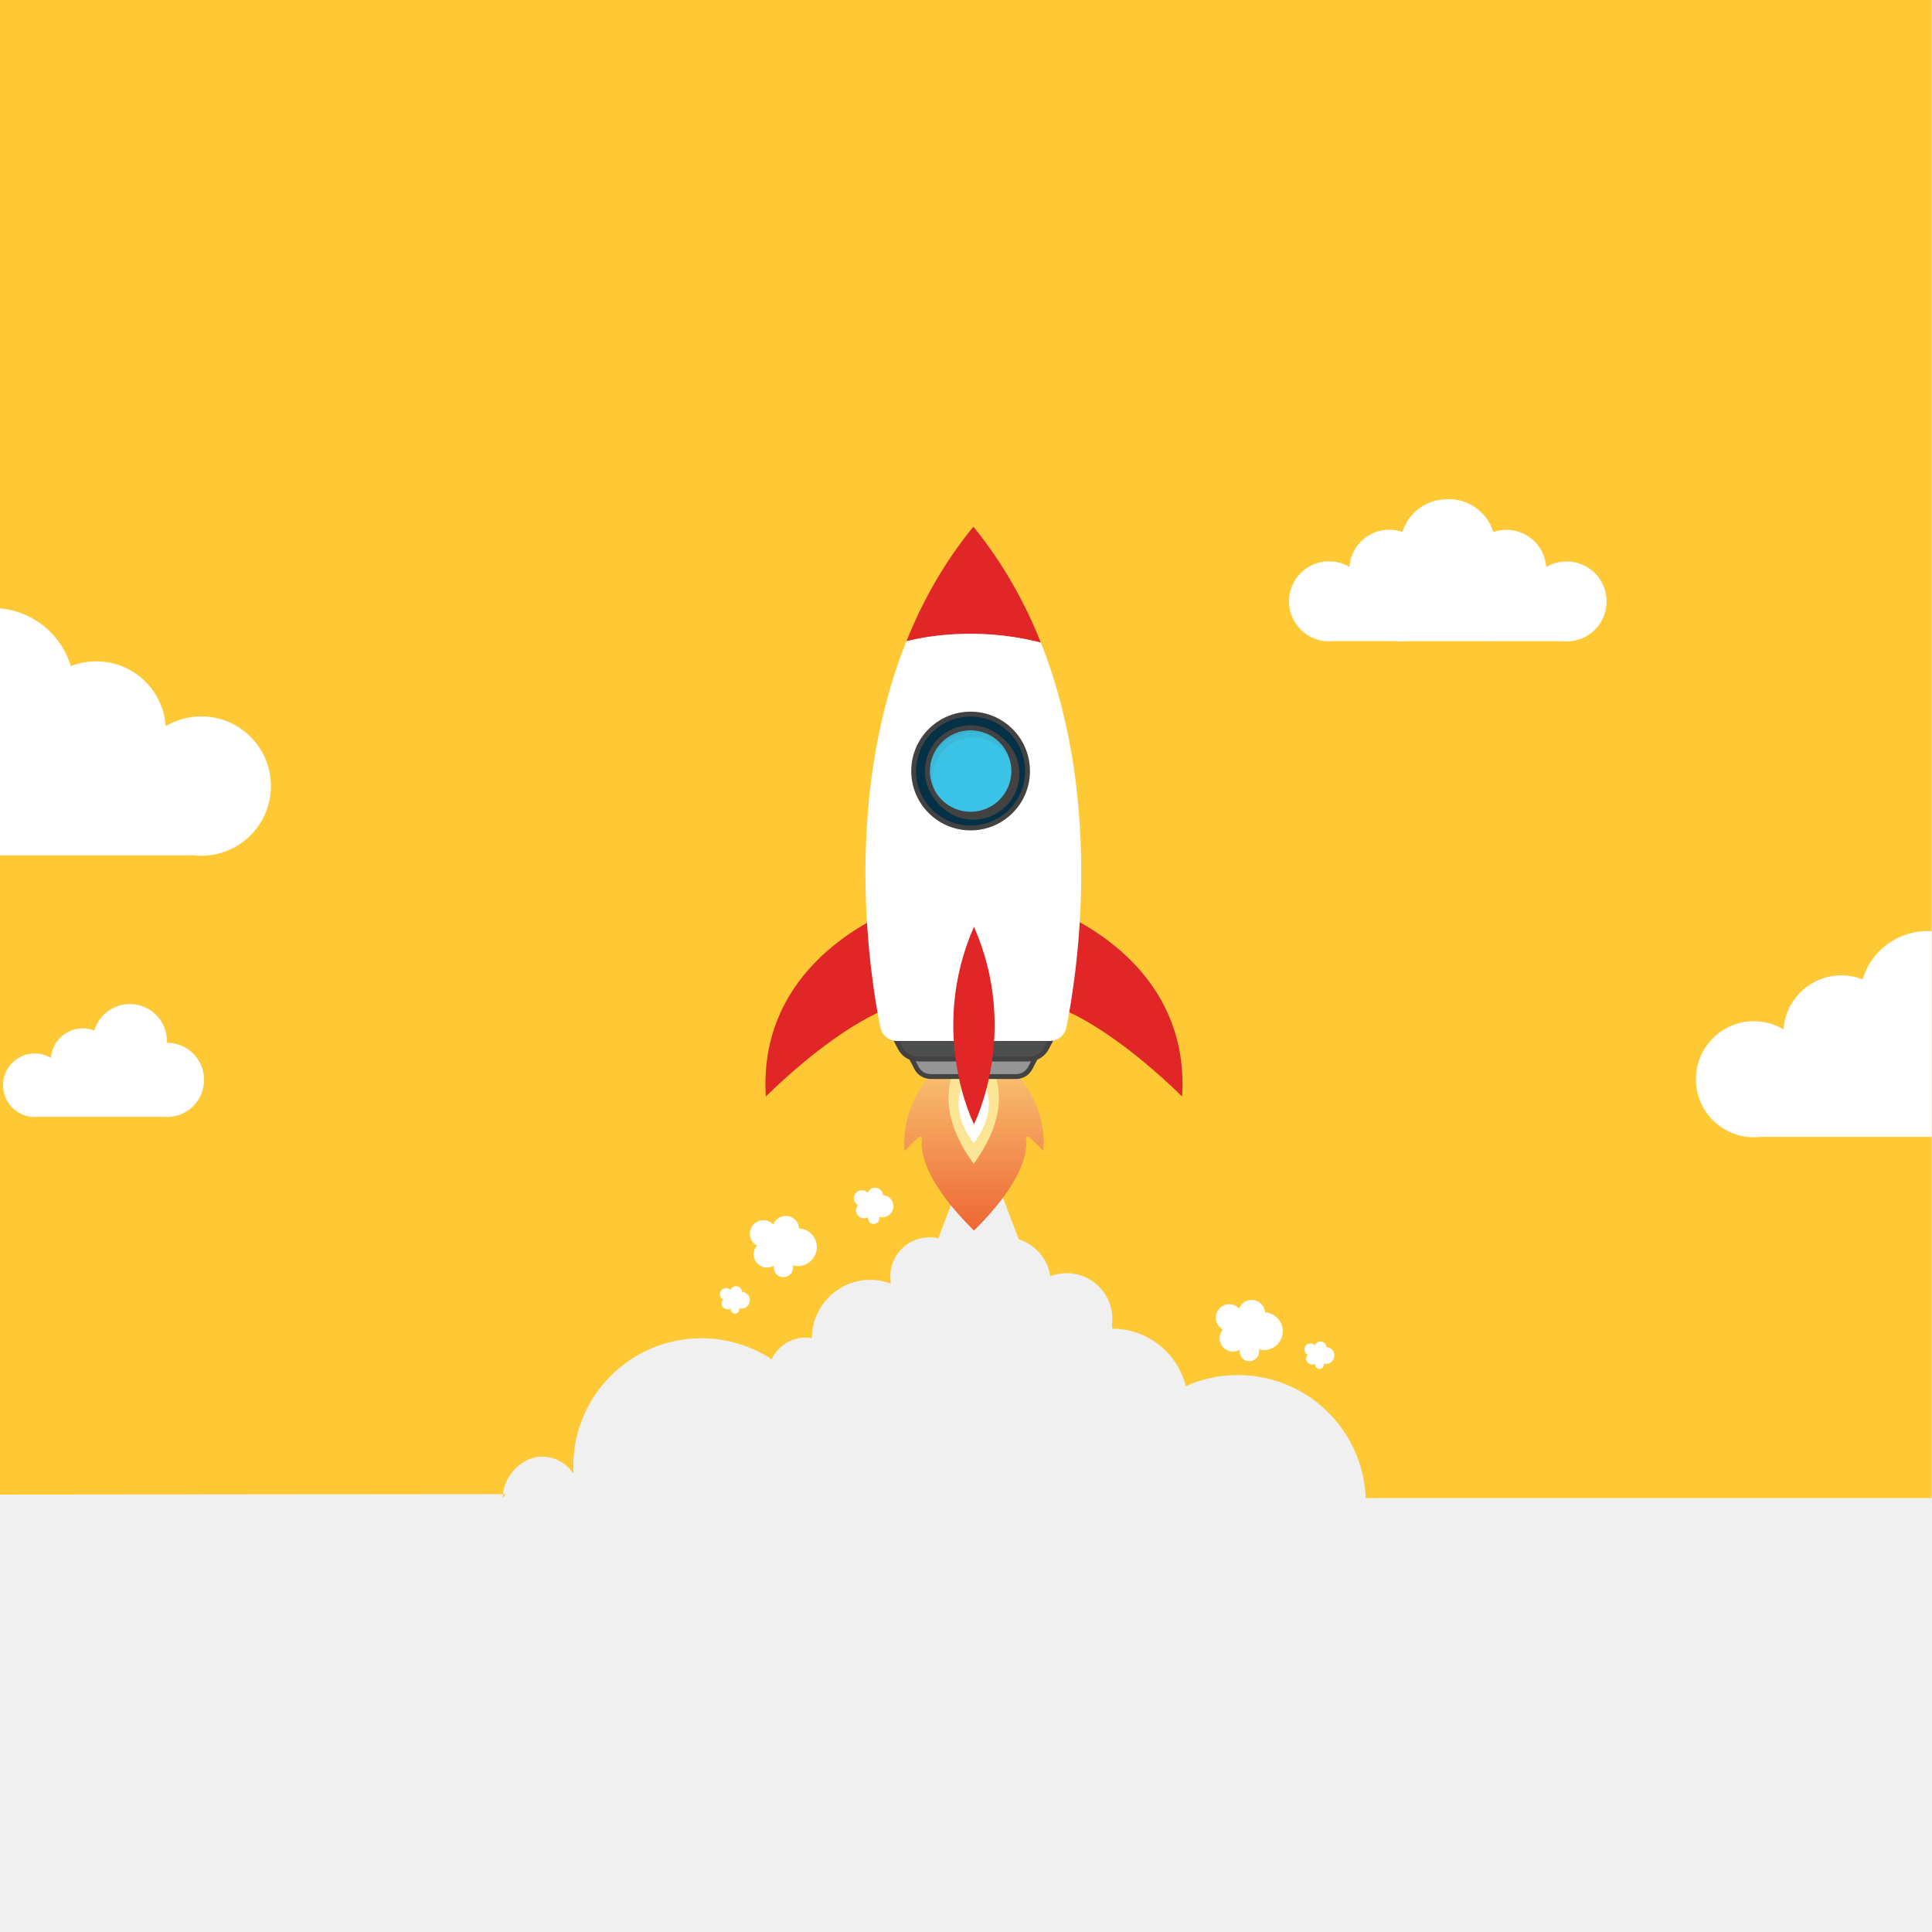
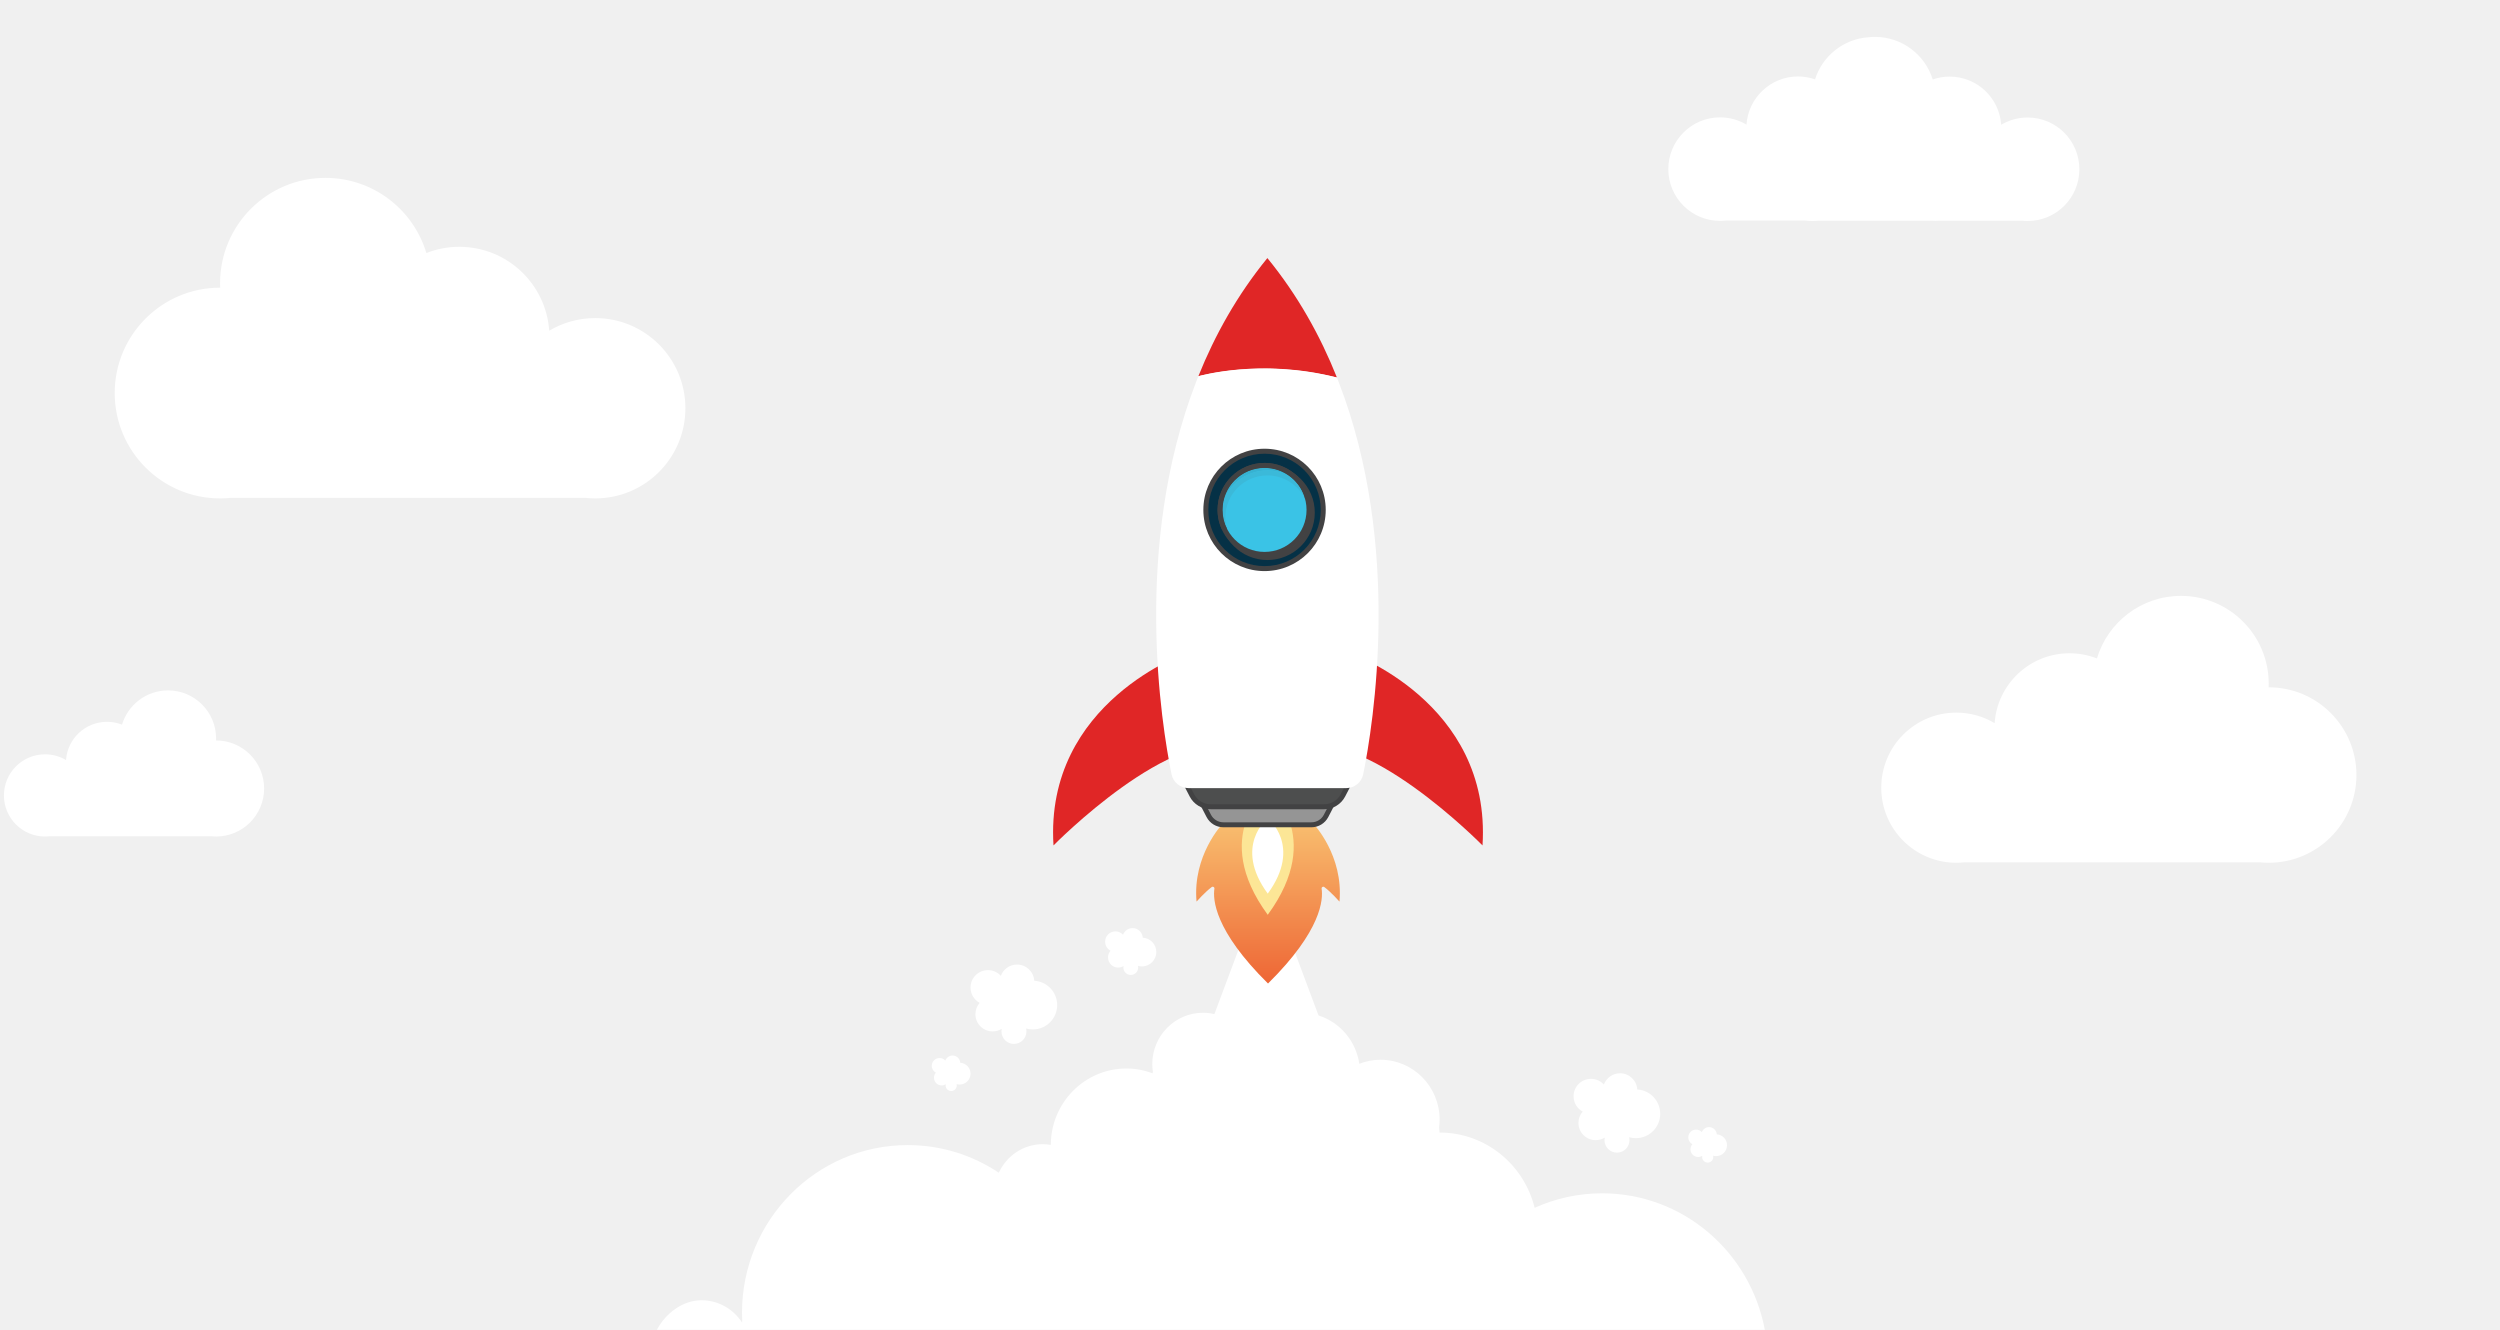
- <svg xmlns="http://www.w3.org/2000/svg" width="100%" height="100%" viewBox="0 0 3334 3334" version="1.1" xml:space="preserve" style="fill-rule:evenodd;clip-rule:evenodd;stroke-linejoin:round;stroke-miterlimit:2;">
-   <g transform="matrix(4.16667,0,0,4.16667,0,0)">
-     <g transform="matrix(0.24,0,0,0.24,0,0)">
-       <path d="M3333.33,2585.23L2356.78,2585.23C2352.23,2467.21 2255.17,2372.91 2136.03,2372.91C2104.03,2372.91 2073.65,2379.77 2046.19,2392.01C2032.03,2335.14 1980.77,2292.94 1919.51,2292.94L1919.37,2292.95C1919.28,2290.58 1919.12,2288.25 1918.83,2285.94C1919.26,2282.67 1919.51,2279.33 1919.51,2275.94C1919.51,2232.38 1884.2,2197.08 1840.65,2197.08C1830.69,2197.08 1821.2,2199 1812.42,2202.38C1807.92,2172.25 1786.49,2147.67 1758.05,2138.79L1719.51,2037.08L1657.05,2037.08L1619.2,2136.98C1614.33,2135.86 1609.27,2135.22 1604.06,2135.22C1566.67,2135.22 1536.36,2165.53 1536.36,2202.91C1536.36,2206.28 1536.7,2209.55 1537.18,2212.77C1537.07,2213.5 1536.93,2214.22 1536.85,2214.97C1525.95,2210.93 1514.2,2208.6 1501.9,2208.6C1446.3,2208.6 1401.22,2253.61 1401.09,2309.18C1397.61,2308.6 1394.07,2308.23 1390.43,2308.23C1364.4,2308.23 1342.01,2323.65 1331.75,2345.82C1296.9,2322.84 1255.18,2309.43 1210.3,2309.43C1088.26,2309.43 989.329,2408.36 989.329,2530.4C989.329,2533.64 989.442,2536.85 989.592,2540.05C989.542,2541.1 989.546,2542.16 989.508,2543.21C977.979,2525.47 958.038,2513.7 935.3,2513.7C901.665,2513.7 871.215,2544.92 867.773,2578.39L0,2579.16L0,0L3333.33,0L3333.33,2585.23ZM867.773,2578.39L872.688,2578.38L867.45,2584.64C867.45,2582.55 867.56,2580.47 867.773,2578.39Z" style="fill:rgb(255,201,54);fill-rule:nonzero;" />
-       <clipPath id="_clip1">
-         <path d="M3333.33,2585.23L2356.78,2585.23C2352.23,2467.21 2255.17,2372.91 2136.03,2372.91C2104.03,2372.91 2073.65,2379.77 2046.19,2392.01C2032.03,2335.14 1980.77,2292.94 1919.51,2292.94L1919.37,2292.95C1919.28,2290.58 1919.12,2288.25 1918.83,2285.94C1919.26,2282.67 1919.51,2279.33 1919.51,2275.94C1919.51,2232.38 1884.2,2197.08 1840.65,2197.08C1830.69,2197.08 1821.2,2199 1812.42,2202.38C1807.92,2172.25 1786.49,2147.67 1758.05,2138.79L1719.51,2037.08L1657.05,2037.08L1619.2,2136.98C1614.33,2135.86 1609.27,2135.22 1604.06,2135.22C1566.67,2135.22 1536.36,2165.53 1536.36,2202.91C1536.36,2206.28 1536.7,2209.55 1537.18,2212.77C1537.07,2213.5 1536.93,2214.22 1536.85,2214.97C1525.95,2210.93 1514.2,2208.6 1501.9,2208.6C1446.3,2208.6 1401.22,2253.61 1401.09,2309.18C1397.61,2308.6 1394.07,2308.23 1390.43,2308.23C1364.4,2308.23 1342.01,2323.65 1331.75,2345.82C1296.9,2322.84 1255.18,2309.43 1210.3,2309.43C1088.26,2309.43 989.329,2408.36 989.329,2530.4C989.329,2533.64 989.442,2536.85 989.592,2540.05C989.542,2541.1 989.546,2542.16 989.508,2543.21C977.979,2525.47 958.038,2513.7 935.3,2513.7C901.665,2513.7 871.215,2544.92 867.773,2578.39L0,2579.16L0,0L3333.33,0L3333.33,2585.23ZM867.773,2578.39L872.688,2578.38L867.45,2584.64C867.45,2582.55 867.56,2580.47 867.773,2578.39Z" clip-rule="nonzero" />
-       </clipPath>
-       <g clip-path="url(#_clip1)">
-         <g transform="matrix(4.16667,0,0,4.16667,0,0)">
-           <path d="M83.349,296.71C77.968,296.71 72.935,298.187 68.624,300.751C67.595,285.751 55.11,273.901 39.849,273.901C36.129,273.901 32.577,274.613 29.312,275.895C25.155,261.987 12.27,251.847 -2.989,251.847C-21.61,251.847 -36.705,266.942 -36.705,285.563C-36.705,286.04 -36.689,286.512 -36.669,286.983L-36.705,286.982C-55.326,286.982 -70.421,302.077 -70.421,320.698C-70.421,339.319 -55.326,354.414 -36.705,354.414C-35.543,354.414 -34.394,354.355 -33.262,354.24L80.204,354.24C81.237,354.353 82.285,354.414 83.349,354.414C99.283,354.414 112.201,341.497 112.201,325.562C112.201,309.627 99.283,296.71 83.349,296.71Z" style="fill:white;fill-rule:nonzero;" />
-         </g>
-         <g transform="matrix(4.16667,0,0,4.16667,0,0)">
-           <path d="M726.405,422.961C730.885,422.961 735.076,424.191 738.666,426.326C739.522,413.837 749.918,403.97 762.625,403.97C765.723,403.97 768.68,404.563 771.398,405.63C774.86,394.05 785.589,385.606 798.295,385.606C813.799,385.606 826.368,398.175 826.368,413.68C826.368,414.076 826.354,414.47 826.338,414.862L826.368,414.861C841.872,414.861 854.441,427.431 854.441,442.935C854.441,458.439 841.872,471.009 826.368,471.009C825.4,471.009 824.443,470.959 823.501,470.863L729.024,470.863C728.163,470.957 727.29,471.009 726.405,471.009C713.138,471.009 702.382,460.253 702.382,446.985C702.382,433.717 713.138,422.961 726.405,422.961Z" style="fill:white;fill-rule:nonzero;" />
-         </g>
+ <svg xmlns="http://www.w3.org/2000/svg" width="100%" height="100%" viewBox="0 0 940 500" version="1.1" xml:space="preserve" style="fill-rule:evenodd;clip-rule:evenodd;stroke-linejoin:round;stroke-miterlimit:2;">
+   <g id="Prancheta1" transform="matrix(1,0,0,0.625,0,0)">
+     <rect x="0" y="0" width="940" height="800" style="fill:none;" />
+     <g transform="matrix(1.175,0,0,1.88,0,-366.457)">
+       <g transform="matrix(0.851063,0,0,0.851063,0,194.924)">
+         <path d="M246.995,500C250.338,493.681 256.805,488.895 263.755,488.895C270.167,488.895 275.79,492.256 279.042,497.323C279.052,497.023 279.051,496.72 279.065,496.42C279.023,495.506 278.991,494.59 278.991,493.664C278.991,458.809 306.89,430.554 341.305,430.554C353.961,430.554 365.726,434.384 375.554,440.947C378.447,434.615 384.761,430.211 392.102,430.211C393.128,430.211 394.126,430.317 395.108,430.482C395.144,414.611 407.857,401.756 423.536,401.756C427.005,401.756 430.318,402.421 433.392,403.575C433.415,403.361 433.454,403.155 433.485,402.947C433.35,402.027 433.254,401.093 433.254,400.131C433.254,389.455 441.801,380.798 452.345,380.798C453.815,380.798 455.242,380.981 456.615,381.301L467.289,352.769L484.902,352.769L495.771,381.818C503.791,384.354 509.834,391.374 511.103,399.979C513.579,399.014 516.255,398.466 519.064,398.466C531.345,398.466 541.302,408.548 541.302,420.989C541.302,421.957 541.232,422.911 541.111,423.845C541.192,424.504 541.238,425.17 541.263,425.847L541.302,425.844C558.578,425.844 573.033,437.897 577.026,454.139C584.77,450.643 593.337,448.684 602.361,448.684C632.794,448.684 658.118,470.782 663.573,500L246.995,500Z" style="fill:white;" />
+       </g>
+       <g transform="matrix(1,0,0,1,107.127,0)">
+         <path d="M83.349,296.71C77.968,296.71 72.935,298.187 68.624,300.751C67.595,285.751 55.11,273.901 39.849,273.901C36.129,273.901 32.577,274.613 29.312,275.895C25.155,261.987 12.27,251.847 -2.989,251.847C-21.61,251.847 -36.705,266.942 -36.705,285.563C-36.705,286.04 -36.689,286.512 -36.669,286.983L-36.705,286.982C-55.326,286.982 -70.421,302.077 -70.421,320.698C-70.421,339.319 -55.326,354.414 -36.705,354.414C-35.543,354.414 -34.394,354.355 -33.262,354.24L80.204,354.24C81.237,354.353 82.285,354.414 83.349,354.414C99.283,354.414 112.201,341.497 112.201,325.562C112.201,309.627 99.283,296.71 83.349,296.71Z" style="fill:white;fill-rule:nonzero;" />
+       </g>
+       <g transform="matrix(1,0,0,1,-100.382,0)">
+         <path d="M726.405,422.961C730.885,422.961 735.076,424.191 738.666,426.326C739.522,413.837 749.918,403.97 762.625,403.97C765.723,403.97 768.68,404.563 771.398,405.63C774.86,394.05 785.589,385.606 798.295,385.606C813.799,385.606 826.368,398.175 826.368,413.68C826.368,414.076 826.354,414.47 826.338,414.862L826.368,414.861C841.872,414.861 854.441,427.431 854.441,442.935C854.441,458.439 841.872,471.009 826.368,471.009C825.4,471.009 824.443,470.959 823.501,470.863L729.024,470.863C728.163,470.957 727.29,471.009 726.405,471.009C713.138,471.009 702.382,460.253 702.382,446.985C702.382,433.717 713.138,422.961 726.405,422.961Z" style="fill:white;fill-rule:nonzero;" />
+       </g>
+       <path d="M523.925,543.554C523.752,540.663 521.354,538.372 518.419,538.372C516.042,538.372 514.017,539.875 513.24,541.982C512.221,540.859 510.749,540.154 509.112,540.154C506.034,540.154 503.538,542.65 503.538,545.729C503.538,547.848 504.72,549.689 506.46,550.633C505.614,551.603 505.102,552.869 505.102,554.256C505.102,557.304 507.571,559.773 510.619,559.773C511.673,559.773 512.656,559.478 513.494,558.965L513.517,558.979C513.465,559.235 513.437,559.501 513.437,559.773C513.437,561.981 515.227,563.771 517.435,563.771C519.642,563.771 521.432,561.981 521.432,559.773C521.432,559.45 521.388,559.138 521.315,558.837C522,559.033 522.722,559.14 523.469,559.14C527.776,559.14 531.269,555.647 531.269,551.34C531.269,547.186 528.021,543.791 523.925,543.554Z" style="fill:white;fill-rule:nonzero;" />
+       <path d="M330.956,508.762C330.782,505.87 328.384,503.58 325.45,503.58C323.073,503.58 321.047,505.083 320.271,507.19C319.251,506.067 317.779,505.361 316.143,505.361C313.064,505.361 310.569,507.857 310.569,510.937C310.569,513.055 311.75,514.896 313.49,515.841C312.645,516.81 312.132,518.076 312.132,519.464C312.132,522.511 314.602,524.98 317.649,524.98C318.703,524.98 319.688,524.685 320.525,524.173L320.547,524.186C320.495,524.442 320.467,524.708 320.467,524.98C320.467,527.188 322.257,528.979 324.464,528.979C326.672,528.979 328.462,527.188 328.462,524.98C328.462,524.657 328.419,524.345 328.347,524.044C329.031,524.24 329.752,524.348 330.499,524.348C334.807,524.348 338.299,520.854 338.299,516.547C338.299,512.393 335.051,508.998 330.956,508.762Z" style="fill:white;fill-rule:nonzero;" />
+       <path d="M549.367,557.914C549.289,556.621 548.217,555.597 546.905,555.597C545.843,555.597 544.937,556.269 544.59,557.211C544.134,556.709 543.476,556.394 542.743,556.394C541.367,556.394 540.251,557.51 540.251,558.887C540.251,559.834 540.779,560.657 541.558,561.079C541.18,561.513 540.95,562.079 540.95,562.699C540.95,564.062 542.055,565.166 543.417,565.166C543.889,565.166 544.328,565.034 544.703,564.805L544.713,564.811C544.689,564.926 544.678,565.045 544.678,565.166C544.678,566.153 545.478,566.954 546.465,566.954C547.452,566.954 548.252,566.153 548.252,565.166C548.252,565.021 548.233,564.882 548.2,564.748C548.506,564.835 548.829,564.883 549.163,564.883C551.089,564.883 552.65,563.321 552.65,561.396C552.65,559.538 551.198,558.02 549.367,557.914Z" style="fill:white;fill-rule:nonzero;" />
+       <path d="M365.683,494.974C365.581,493.267 364.165,491.913 362.432,491.913C361.028,491.913 359.832,492.801 359.373,494.046C358.771,493.382 357.902,492.966 356.936,492.966C355.117,492.966 353.644,494.439 353.644,496.258C353.644,497.509 354.341,498.597 355.369,499.153C354.87,499.727 354.566,500.475 354.566,501.294C354.566,503.093 356.025,504.552 357.825,504.552C358.447,504.552 359.029,504.377 359.523,504.074L359.536,504.082C359.505,504.234 359.489,504.391 359.489,504.552C359.489,505.855 360.546,506.912 361.85,506.912C363.153,506.912 364.21,505.855 364.21,504.552C364.21,504.361 364.186,504.177 364.143,503.999C364.546,504.114 364.972,504.178 365.414,504.178C367.958,504.178 370.02,502.115 370.02,499.571C370.02,497.118 368.102,495.113 365.683,494.974Z" style="fill:white;fill-rule:nonzero;" />
+       <path d="M307.285,535.011C307.208,533.719 306.135,532.694 304.823,532.694C303.76,532.694 302.854,533.366 302.507,534.309C302.051,533.807 301.394,533.491 300.662,533.491C299.285,533.491 298.169,534.606 298.169,535.983C298.169,536.931 298.697,537.755 299.476,538.177C299.098,538.609 298.868,539.176 298.868,539.797C298.868,541.159 299.973,542.264 301.335,542.264C301.806,542.264 302.247,542.131 302.621,541.902L302.631,541.908C302.607,542.023 302.595,542.142 302.595,542.264C302.595,543.251 303.396,544.051 304.383,544.051C305.37,544.051 306.17,543.251 306.17,542.264C306.17,542.119 306.151,541.979 306.119,541.845C306.424,541.933 306.747,541.98 307.081,541.98C309.007,541.98 310.569,540.419 310.569,538.492C310.569,536.635 309.116,535.117 307.285,535.011Z" style="fill:white;fill-rule:nonzero;" />
+       <path d="M14.413,436.304C16.866,436.304 19.161,436.978 21.127,438.146C21.595,431.308 27.288,425.905 34.245,425.905C35.941,425.905 37.561,426.229 39.049,426.814C40.944,420.474 46.819,415.851 53.776,415.851C62.266,415.851 69.148,422.732 69.148,431.222C69.148,431.438 69.141,431.654 69.131,431.869L69.148,431.869C77.637,431.869 84.52,438.751 84.52,447.24C84.52,455.73 77.637,462.612 69.148,462.612C68.618,462.612 68.094,462.585 67.578,462.533L15.847,462.533C15.376,462.584 14.898,462.612 14.413,462.612C7.148,462.612 1.259,456.723 1.259,449.458C1.259,442.193 7.148,436.304 14.413,436.304Z" style="fill:white;fill-rule:nonzero;" />
+       <path d="M648.836,232.526C645.748,232.526 642.858,233.374 640.384,234.845C639.793,226.235 632.627,219.433 623.866,219.433C621.974,219.433 620.163,219.77 618.469,220.356C616.027,212.464 608.673,206.73 599.979,206.73C599.325,206.73 598.683,206.773 598.047,206.836C589.926,207.348 583.161,212.847 580.813,220.321C579.111,219.73 577.292,219.39 575.389,219.39C566.629,219.39 559.463,226.192 558.872,234.802C556.397,233.33 553.508,232.482 550.42,232.482C541.273,232.482 533.858,239.897 533.858,249.043C533.858,258.19 541.273,265.605 550.42,265.605C551.03,265.605 551.632,265.569 552.225,265.505L577.661,265.505C578.404,265.592 579.157,265.648 579.924,265.648C580.591,265.648 581.25,265.614 581.9,265.549L618.218,265.549C618.589,265.57 618.956,265.605 619.332,265.605C619.708,265.605 620.074,265.57 620.445,265.549L647.03,265.549C647.624,265.613 648.226,265.648 648.836,265.648C657.982,265.648 665.397,258.234 665.397,249.087C665.397,239.94 657.982,232.526 648.836,232.526Z" style="fill:white;fill-rule:nonzero;" />
+       <g transform="matrix(0.796328,0,0,0.796328,84.5393,103.802)">
+         <path d="M421.727,445.571L385.038,445.571C385.038,445.571 373.007,458.176 374.663,476.726C374.663,476.726 378.065,472.877 380.767,470.879C381.258,470.515 381.936,470.932 381.842,471.536C381.192,475.726 381.75,488.295 403.382,509.65C425.015,488.295 425.571,475.726 424.922,471.536C424.828,470.932 425.506,470.515 425.997,470.879C428.699,472.877 432.102,476.726 432.102,476.726C433.757,458.176 421.727,445.571 421.727,445.571Z" style="fill:url(#_Linear1);" />
+       </g>
+       <g transform="matrix(0.796328,0,0,0.796328,84.5393,103.802)">
+         <path d="M403.277,431.271L403.277,431.282C403.277,431.282 379.784,449.929 403.277,482.045L403.277,482.034C426.771,449.917 403.277,431.271 403.277,431.271Z" style="fill:rgb(252,230,150);fill-rule:nonzero;" />
+       </g>
+       <g transform="matrix(0.796328,0,0,0.796328,84.5393,103.802)">
+         <path d="M403.277,443.191L403.277,443.197C403.277,443.197 389.237,454.341 403.277,473.535L403.277,473.528C417.317,454.334 403.277,443.191 403.277,443.191Z" style="fill:white;fill-rule:nonzero;" />
+       </g>
+       <g transform="matrix(0.796328,0,0,0.796328,84.5393,103.802)">
+         <path d="M376.916,437.152L379.583,442.299C380.718,444.49 382.981,445.865 385.449,445.865L420.843,445.865C423.311,445.865 425.573,444.49 426.709,442.299L429.376,437.152L376.916,437.152Z" style="fill:rgb(149,149,149);fill-rule:nonzero;" />
+       </g>
+       <g transform="matrix(0.796328,0,0,0.796328,84.5393,103.802)">
+         <path d="M376.916,437.152L376.028,437.612L378.695,442.759C380.002,445.282 382.608,446.865 385.449,446.865L420.843,446.865C423.684,446.865 426.289,445.282 427.597,442.759L431.02,436.152L375.271,436.152L376.028,437.612L376.916,437.152L376.916,438.152L427.731,438.152L425.821,441.839C424.857,443.698 422.937,444.865 420.843,444.865L385.449,444.865C383.354,444.865 381.434,443.698 380.47,441.839L377.803,436.692L376.916,437.152L376.916,438.152L376.916,437.152Z" style="fill:rgb(66,66,67);fill-rule:nonzero;" />
+       </g>
+       <g transform="matrix(0.796328,0,0,0.796328,84.5393,103.802)">
+         <path d="M369.356,427.394L372.792,434.021C374.255,436.845 377.169,438.616 380.349,438.616L425.942,438.616C429.122,438.616 432.036,436.845 433.499,434.021L436.936,427.394L369.356,427.394Z" style="fill:rgb(77,78,78);fill-rule:nonzero;" />
+       </g>
+       <g transform="matrix(0.796328,0,0,0.796328,84.5393,103.802)">
+         <path d="M369.356,427.394L368.469,427.854L371.904,434.482C373.539,437.637 376.796,439.616 380.349,439.616L425.942,439.616C429.495,439.616 432.752,437.637 434.387,434.482L438.58,426.394L367.712,426.394L368.469,427.854L369.356,427.394L369.356,428.394L435.291,428.394L432.611,433.561C431.32,436.053 428.749,437.616 425.942,437.616L380.349,437.616C377.543,437.616 374.971,436.053 373.68,433.561L370.244,426.933L369.356,427.394L369.356,428.394L369.356,427.394Z" style="fill:rgb(66,66,67);fill-rule:nonzero;" />
+       </g>
+       <g transform="matrix(0.796328,0,0,0.796328,84.5393,103.802)">
+         <path d="M435.732,376.616C435.732,376.616 493.24,396.369 489.582,454.162C489.582,454.162 441.165,404.834 414.811,415.39L435.732,376.616Z" style="fill:rgb(224,38,38);fill-rule:nonzero;" />
+       </g>
+       <g transform="matrix(0.796328,0,0,0.796328,84.5393,103.802)">
+         <path d="M371.032,376.616C371.032,376.616 313.524,396.369 317.182,454.162C317.182,454.162 365.6,404.834 391.953,415.39L371.032,376.616Z" style="fill:rgb(224,38,38);fill-rule:nonzero;" />
+       </g>
+       <g transform="matrix(0.796328,0,0,0.796328,84.5393,103.802)">
+         <path d="M431.072,266.128C424.42,249.42 415.354,233.113 403.136,218.142L403.127,218.208L403.118,218.142C391.025,232.958 382.025,249.084 375.392,265.611C388.323,262.52 407.841,260.431 431.072,266.128Z" style="fill:rgb(224,38,38);fill-rule:nonzero;" />
+       </g>
+       <g transform="matrix(0.796328,0,0,0.796328,84.5393,103.802)">
+         <path d="M431.835,268.09L431.842,268.092L431.072,266.128C400.309,258.233 375.392,265.611 375.392,265.611L374.415,268.092L374.42,268.091C348.997,333.919 360.523,405.377 364.611,425.551C365.27,428.801 368.134,431.128 371.45,431.128L434.804,431.128C438.119,431.128 440.984,428.801 441.643,425.551C445.73,405.377 457.259,333.917 431.835,268.09Z" style="fill:white;fill-rule:nonzero;" />
+       </g>
+       <g transform="matrix(0.796328,0,0,0.796328,84.5393,103.802)">
+         <path d="M425.574,319.331C425.574,332.358 415.014,342.919 401.986,342.919C388.959,342.919 378.398,332.358 378.398,319.331C378.398,306.304 388.959,295.743 401.986,295.743C415.014,295.743 425.574,306.304 425.574,319.331Z" style="fill:rgb(5,49,70);fill-rule:nonzero;" />
+       </g>
+       <g transform="matrix(0.796328,0,0,0.796328,84.5393,103.802)">
+         <path d="M426.574,319.331L424.574,319.331C424.574,325.572 422.048,331.212 417.958,335.303C413.868,339.392 408.227,341.918 401.986,341.919C395.746,341.918 390.105,339.392 386.014,335.303C381.925,331.212 379.399,325.572 379.398,319.331C379.399,313.09 381.925,307.45 386.014,303.359C390.105,299.269 395.746,296.743 401.986,296.743C408.227,296.743 413.868,299.269 417.958,303.359C422.047,307.45 424.574,313.09 424.574,319.331L426.574,319.331C426.574,305.751 415.566,294.743 401.986,294.743C388.406,294.743 377.399,305.751 377.398,319.331C377.399,332.911 388.406,343.918 401.986,343.919C415.566,343.918 426.574,332.911 426.574,319.331Z" style="fill:rgb(66,66,67);fill-rule:nonzero;" />
+       </g>
+       <g transform="matrix(0.796328,0,0,0.796328,84.5393,103.802)">
+         <path d="M421.177,320.429C421.177,330.397 413.096,338.478 403.128,338.478C393.16,338.478 385.079,330.397 385.079,320.429C385.079,310.46 393.16,302.38 403.128,302.38C413.096,302.38 421.177,310.46 421.177,320.429Z" style="fill:rgb(124,125,125);fill-rule:nonzero;" />
+       </g>
+       <g transform="matrix(0.796328,0,0,0.796328,84.5393,103.802)">
+         <path d="M422.177,320.429L420.177,320.429C420.176,325.14 418.27,329.396 415.183,332.484C412.095,335.571 407.839,337.477 403.128,337.478C398.417,337.478 394.161,335.571 391.072,332.484C387.985,329.396 386.079,325.14 386.079,320.429C386.079,315.718 387.985,311.462 391.072,308.373C394.161,305.286 398.417,303.38 403.128,303.38C407.839,303.38 412.095,305.286 415.183,308.373C418.27,311.462 420.176,315.718 420.177,320.429L422.177,320.429C422.176,309.908 413.648,301.38 403.128,301.38C392.607,301.38 384.079,309.908 384.079,320.429C384.079,330.95 392.607,339.477 403.128,339.478C413.648,339.477 422.176,330.95 422.177,320.429Z" style="fill:rgb(66,66,67);fill-rule:nonzero;" />
+       </g>
+       <g transform="matrix(0.796328,0,0,0.796328,84.5393,103.802)">
+         <path d="M419.865,319.331C419.865,329.205 411.86,337.209 401.986,337.209C392.112,337.209 384.108,329.205 384.108,319.331C384.108,309.456 392.112,301.452 401.986,301.452C411.86,301.452 419.865,309.456 419.865,319.331Z" style="fill:rgb(58,195,230);fill-rule:nonzero;" />
+       </g>
+       <g transform="matrix(0.796328,0,0,0.796328,84.5393,103.802)">
+         <path d="M420.865,319.331L418.865,319.331C418.865,323.995 416.978,328.208 413.921,331.266C410.864,334.322 406.65,336.209 401.986,336.209C397.322,336.209 393.109,334.322 390.051,331.266C386.996,328.208 385.108,323.995 385.108,319.331C385.108,314.667 386.996,310.453 390.051,307.396C393.109,304.34 397.322,302.453 401.986,302.452C406.65,302.453 410.864,304.34 413.921,307.396C416.977,310.453 418.865,314.667 418.865,319.331L420.865,319.331C420.865,308.904 412.413,300.453 401.986,300.452C391.56,300.453 383.109,308.904 383.108,319.331C383.109,329.758 391.56,338.209 401.986,338.209C412.413,338.209 420.865,329.758 420.865,319.331Z" style="fill:rgb(66,66,67);fill-rule:nonzero;" />
+       </g>
+       <g transform="matrix(0.796328,0,0,0.796328,84.5393,103.802)">
+         <path d="M385.563,315.422C386.295,312.331 387.878,309.571 390.051,307.396C393.109,304.34 397.322,302.453 401.986,302.452L402.096,302.452C402.439,302.455 402.78,302.467 403.119,302.49C403.128,302.49 403.135,302.491 403.144,302.491C403.151,302.492 403.158,302.492 403.165,302.493C403.176,302.493 403.187,302.494 403.199,302.495C403.202,302.495 403.205,302.495 403.208,302.496C406.363,302.721 409.277,303.817 411.712,305.544C409.139,304.222 406.222,303.476 403.128,303.476L403.128,304.476L403.128,303.476C395.148,303.476 388.326,308.425 385.563,315.422Z" style="fill:rgb(55,178,210);fill-rule:nonzero;" />
+       </g>
+       <g transform="matrix(0.796328,0,0,0.796328,84.5393,103.802)">
+         <path d="M403.208,302.496C403.205,302.495 403.202,302.495 403.199,302.495C403.202,302.495 403.205,302.495 403.208,302.496ZM403.165,302.493C403.158,302.492 403.151,302.492 403.144,302.491C403.151,302.492 403.158,302.492 403.165,302.493ZM403.119,302.49C402.78,302.467 402.439,302.455 402.096,302.452C402.439,302.455 402.78,302.467 403.119,302.49ZM402.095,302.452L402.043,302.452L402.095,302.452ZM402.04,302.452L401.986,302.452L402.04,302.452Z" style="fill:rgb(61,61,61);fill-rule:nonzero;" />
+       </g>
+       <g transform="matrix(0.796328,0,0,0.796328,84.5393,103.802)">
+         <path d="M383.11,319.608L383.11,319.606L383.11,319.608ZM383.109,319.56L383.109,319.522L383.109,319.56ZM383.109,319.51C383.109,319.492 383.108,319.473 383.108,319.455C383.108,319.473 383.109,319.492 383.109,319.51ZM383.108,319.452L383.108,319.392L383.108,319.452ZM383.108,319.392L383.108,319.331L383.108,319.392ZM402.091,300.452L402.08,300.452L402.091,300.452ZM402.039,300.452L401.986,300.452L402.039,300.452Z" style="fill:rgb(10,50,70);fill-rule:nonzero;" />
+       </g>
+       <g transform="matrix(0.796328,0,0,0.796328,84.5393,103.802)">
+         <path d="M386.87,326.849C385.742,324.586 385.108,322.034 385.108,319.331C385.108,314.667 386.996,310.453 390.051,307.396C393.109,304.34 397.322,302.453 401.986,302.452C397.322,302.453 393.109,304.34 390.051,307.396C387.878,309.571 386.295,312.331 385.563,315.422C388.326,308.425 395.148,303.476 403.128,303.476L403.128,305.476C398.464,305.476 394.25,307.363 391.193,310.419C388.137,313.477 386.249,317.69 386.249,322.354C386.249,323.907 386.476,325.407 386.873,326.847L386.87,326.849ZM418.305,315.008C415.568,309.37 409.811,305.475 403.128,305.476L403.128,303.476C406.222,303.476 409.139,304.222 411.712,305.544C409.277,303.817 406.363,302.721 403.208,302.496C407.383,302.794 411.133,304.609 413.921,307.396C415.998,309.473 417.534,312.084 418.307,315.007L418.305,315.008Z" style="fill:rgb(59,185,217);fill-rule:nonzero;" />
+       </g>
+       <g transform="matrix(0.796328,0,0,0.796328,84.5393,103.802)">
+         <path d="M385.009,327.55C383.843,325.145 383.152,322.456 383.11,319.608L383.11,319.606C383.11,319.591 383.11,319.575 383.109,319.56L383.109,319.51C383.109,319.492 383.108,319.473 383.108,319.455L383.108,319.331C383.109,308.904 391.56,300.453 401.986,300.452L402.091,300.452C410.729,300.501 417.976,306.354 420.169,314.305L418.307,315.007C417.534,312.084 415.998,309.473 413.921,307.396C411.133,304.609 407.383,302.794 403.208,302.496C403.205,302.495 403.202,302.495 403.199,302.495C403.188,302.494 403.176,302.493 403.165,302.493C403.158,302.492 403.151,302.492 403.144,302.491C403.136,302.491 403.127,302.49 403.119,302.49C402.78,302.467 402.439,302.455 402.096,302.452L401.986,302.452C397.322,302.453 393.109,304.34 390.051,307.396C386.996,310.453 385.108,314.667 385.108,319.331C385.108,322.034 385.742,324.586 386.87,326.849L385.009,327.55Z" style="fill:rgb(66,66,67);fill-rule:nonzero;" />
+       </g>
+       <g transform="matrix(0.796328,0,0,0.796328,84.5393,103.802)">
+         <path d="M403.199,302.495C403.187,302.494 403.176,302.493 403.165,302.493C403.176,302.493 403.188,302.494 403.199,302.495ZM403.144,302.491C403.135,302.491 403.128,302.49 403.119,302.49C403.127,302.49 403.136,302.491 403.144,302.491ZM402.096,302.452L402.095,302.452L402.096,302.452ZM402.043,302.452L402.04,302.452L402.043,302.452Z" style="fill:rgb(59,185,217);fill-rule:nonzero;" />
      </g>
    </g>
-     <path d="M523.925,543.554C523.752,540.663 521.354,538.372 518.419,538.372C516.042,538.372 514.017,539.875 513.24,541.982C512.221,540.859 510.749,540.154 509.112,540.154C506.034,540.154 503.538,542.65 503.538,545.729C503.538,547.848 504.72,549.689 506.46,550.633C505.614,551.603 505.102,552.869 505.102,554.256C505.102,557.304 507.571,559.773 510.619,559.773C511.673,559.773 512.656,559.478 513.494,558.965L513.517,558.979C513.465,559.235 513.437,559.501 513.437,559.773C513.437,561.981 515.227,563.771 517.435,563.771C519.642,563.771 521.432,561.981 521.432,559.773C521.432,559.45 521.388,559.138 521.315,558.837C522,559.033 522.722,559.14 523.469,559.14C527.776,559.14 531.269,555.647 531.269,551.34C531.269,547.186 528.021,543.791 523.925,543.554Z" style="fill:white;fill-rule:nonzero;" />
-     <path d="M330.956,508.762C330.782,505.87 328.384,503.58 325.45,503.58C323.073,503.58 321.047,505.083 320.271,507.19C319.251,506.067 317.779,505.361 316.143,505.361C313.064,505.361 310.569,507.857 310.569,510.937C310.569,513.055 311.75,514.896 313.49,515.841C312.645,516.81 312.132,518.076 312.132,519.464C312.132,522.511 314.602,524.98 317.649,524.98C318.703,524.98 319.688,524.685 320.525,524.173L320.547,524.186C320.495,524.442 320.467,524.708 320.467,524.98C320.467,527.188 322.257,528.979 324.464,528.979C326.672,528.979 328.462,527.188 328.462,524.98C328.462,524.657 328.419,524.345 328.347,524.044C329.031,524.24 329.752,524.348 330.499,524.348C334.807,524.348 338.299,520.854 338.299,516.547C338.299,512.393 335.051,508.998 330.956,508.762Z" style="fill:white;fill-rule:nonzero;" />
-     <path d="M549.367,557.914C549.289,556.621 548.217,555.597 546.905,555.597C545.843,555.597 544.937,556.269 544.59,557.211C544.134,556.709 543.476,556.394 542.743,556.394C541.367,556.394 540.251,557.51 540.251,558.887C540.251,559.834 540.779,560.657 541.558,561.079C541.18,561.513 540.95,562.079 540.95,562.699C540.95,564.062 542.055,565.166 543.417,565.166C543.889,565.166 544.328,565.034 544.703,564.805L544.713,564.811C544.689,564.926 544.678,565.045 544.678,565.166C544.678,566.153 545.478,566.954 546.465,566.954C547.452,566.954 548.252,566.153 548.252,565.166C548.252,565.021 548.233,564.882 548.2,564.748C548.506,564.835 548.829,564.883 549.163,564.883C551.089,564.883 552.65,563.321 552.65,561.396C552.65,559.538 551.198,558.02 549.367,557.914Z" style="fill:white;fill-rule:nonzero;" />
-     <path d="M365.683,494.974C365.581,493.267 364.165,491.913 362.432,491.913C361.028,491.913 359.832,492.801 359.373,494.046C358.771,493.382 357.902,492.966 356.936,492.966C355.117,492.966 353.644,494.439 353.644,496.258C353.644,497.509 354.341,498.597 355.369,499.153C354.87,499.727 354.566,500.475 354.566,501.294C354.566,503.093 356.025,504.552 357.825,504.552C358.447,504.552 359.029,504.377 359.523,504.074L359.536,504.082C359.505,504.234 359.489,504.391 359.489,504.552C359.489,505.855 360.546,506.912 361.85,506.912C363.153,506.912 364.21,505.855 364.21,504.552C364.21,504.361 364.186,504.177 364.143,503.999C364.546,504.114 364.972,504.178 365.414,504.178C367.958,504.178 370.02,502.115 370.02,499.571C370.02,497.118 368.102,495.113 365.683,494.974Z" style="fill:white;fill-rule:nonzero;" />
-     <path d="M307.285,535.011C307.208,533.719 306.135,532.694 304.823,532.694C303.76,532.694 302.854,533.366 302.507,534.309C302.051,533.807 301.394,533.491 300.662,533.491C299.285,533.491 298.169,534.606 298.169,535.983C298.169,536.931 298.697,537.755 299.476,538.177C299.098,538.609 298.868,539.176 298.868,539.797C298.868,541.159 299.973,542.264 301.335,542.264C301.806,542.264 302.247,542.131 302.621,541.902L302.631,541.908C302.607,542.023 302.595,542.142 302.595,542.264C302.595,543.251 303.396,544.051 304.383,544.051C305.37,544.051 306.17,543.251 306.17,542.264C306.17,542.119 306.151,541.979 306.119,541.845C306.424,541.933 306.747,541.98 307.081,541.98C309.007,541.98 310.569,540.419 310.569,538.492C310.569,536.635 309.116,535.117 307.285,535.011Z" style="fill:white;fill-rule:nonzero;" />
-     <path d="M14.413,436.304C16.866,436.304 19.161,436.978 21.127,438.146C21.595,431.308 27.288,425.905 34.245,425.905C35.941,425.905 37.561,426.229 39.049,426.814C40.944,420.474 46.819,415.851 53.776,415.851C62.266,415.851 69.148,422.732 69.148,431.222C69.148,431.438 69.141,431.654 69.131,431.869L69.148,431.869C77.637,431.869 84.52,438.751 84.52,447.24C84.52,455.73 77.637,462.612 69.148,462.612C68.618,462.612 68.094,462.585 67.578,462.533L15.847,462.533C15.376,462.584 14.898,462.612 14.413,462.612C7.148,462.612 1.259,456.723 1.259,449.458C1.259,442.193 7.148,436.304 14.413,436.304Z" style="fill:white;fill-rule:nonzero;" />
-     <path d="M648.836,232.526C645.748,232.526 642.858,233.374 640.384,234.845C639.793,226.235 632.627,219.433 623.866,219.433C621.974,219.433 620.163,219.77 618.469,220.356C616.027,212.464 608.673,206.73 599.979,206.73C599.325,206.73 598.683,206.773 598.047,206.836C589.926,207.348 583.161,212.847 580.813,220.321C579.111,219.73 577.292,219.39 575.389,219.39C566.629,219.39 559.463,226.192 558.872,234.802C556.397,233.33 553.508,232.482 550.42,232.482C541.273,232.482 533.858,239.897 533.858,249.043C533.858,258.19 541.273,265.605 550.42,265.605C551.03,265.605 551.632,265.569 552.225,265.505L577.661,265.505C578.404,265.592 579.157,265.648 579.924,265.648C580.591,265.648 581.25,265.614 581.9,265.549L618.218,265.549C618.589,265.57 618.956,265.605 619.332,265.605C619.708,265.605 620.074,265.57 620.445,265.549L647.03,265.549C647.624,265.613 648.226,265.648 648.836,265.648C657.982,265.648 665.397,258.234 665.397,249.087C665.397,239.94 657.982,232.526 648.836,232.526Z" style="fill:white;fill-rule:nonzero;" />
-     <path d="M421.727,445.571L385.038,445.571C385.038,445.571 373.007,458.176 374.663,476.726C374.663,476.726 378.065,472.877 380.767,470.879C381.258,470.515 381.936,470.932 381.842,471.536C381.192,475.726 381.75,488.295 403.382,509.65C425.015,488.295 425.571,475.726 424.922,471.536C424.828,470.932 425.506,470.515 425.997,470.879C428.699,472.877 432.102,476.726 432.102,476.726C433.757,458.176 421.727,445.571 421.727,445.571Z" style="fill:url(#_Linear2);" />
-     <path d="M403.277,431.271L403.277,431.282C403.277,431.282 379.784,449.929 403.277,482.045L403.277,482.034C426.771,449.917 403.277,431.271 403.277,431.271Z" style="fill:rgb(252,230,150);fill-rule:nonzero;" />
-     <path d="M403.277,443.191L403.277,443.197C403.277,443.197 389.237,454.341 403.277,473.535L403.277,473.528C417.317,454.334 403.277,443.191 403.277,443.191Z" style="fill:white;fill-rule:nonzero;" />
-     <path d="M376.916,437.152L379.583,442.299C380.718,444.49 382.981,445.865 385.449,445.865L420.843,445.865C423.311,445.865 425.573,444.49 426.709,442.299L429.376,437.152L376.916,437.152Z" style="fill:rgb(149,149,149);fill-rule:nonzero;" />
-     <path d="M376.916,437.152L376.028,437.612L378.695,442.759C380.002,445.282 382.608,446.865 385.449,446.865L420.843,446.865C423.684,446.865 426.289,445.282 427.597,442.759L431.02,436.152L375.271,436.152L376.028,437.612L376.916,437.152L376.916,438.152L427.731,438.152L425.821,441.839C424.857,443.698 422.937,444.865 420.843,444.865L385.449,444.865C383.354,444.865 381.434,443.698 380.47,441.839L377.803,436.692L376.916,437.152L376.916,438.152L376.916,437.152Z" style="fill:rgb(66,66,67);fill-rule:nonzero;" />
-     <path d="M369.356,427.394L372.792,434.021C374.255,436.845 377.169,438.616 380.349,438.616L425.942,438.616C429.122,438.616 432.036,436.845 433.499,434.021L436.936,427.394L369.356,427.394Z" style="fill:rgb(77,78,78);fill-rule:nonzero;" />
-     <path d="M369.356,427.394L368.469,427.854L371.904,434.482C373.539,437.637 376.796,439.616 380.349,439.616L425.942,439.616C429.495,439.616 432.752,437.637 434.387,434.482L438.58,426.394L367.712,426.394L368.469,427.854L369.356,427.394L369.356,428.394L435.291,428.394L432.611,433.561C431.32,436.053 428.749,437.616 425.942,437.616L380.349,437.616C377.543,437.616 374.971,436.053 373.68,433.561L370.244,426.933L369.356,427.394L369.356,428.394L369.356,427.394Z" style="fill:rgb(66,66,67);fill-rule:nonzero;" />
-     <path d="M435.732,376.616C435.732,376.616 493.24,396.369 489.582,454.162C489.582,454.162 441.165,404.834 414.811,415.39L435.732,376.616Z" style="fill:rgb(224,38,38);fill-rule:nonzero;" />
-     <path d="M371.032,376.616C371.032,376.616 313.524,396.369 317.182,454.162C317.182,454.162 365.6,404.834 391.953,415.39L371.032,376.616Z" style="fill:rgb(224,38,38);fill-rule:nonzero;" />
-     <path d="M431.072,266.128C424.42,249.42 415.354,233.113 403.136,218.142L403.127,218.208L403.118,218.142C391.025,232.958 382.025,249.084 375.392,265.611C388.323,262.52 407.841,260.431 431.072,266.128Z" style="fill:rgb(224,38,38);fill-rule:nonzero;" />
-     <path d="M431.835,268.09L431.842,268.092L431.072,266.128C400.309,258.233 375.392,265.611 375.392,265.611L374.415,268.092L374.42,268.091C348.997,333.919 360.523,405.377 364.611,425.551C365.27,428.801 368.134,431.128 371.45,431.128L434.804,431.128C438.119,431.128 440.984,428.801 441.643,425.551C445.73,405.377 457.259,333.917 431.835,268.09Z" style="fill:white;fill-rule:nonzero;" />
-     <path d="M425.574,319.331C425.574,332.358 415.014,342.919 401.986,342.919C388.959,342.919 378.398,332.358 378.398,319.331C378.398,306.304 388.959,295.743 401.986,295.743C415.014,295.743 425.574,306.304 425.574,319.331Z" style="fill:rgb(5,49,70);fill-rule:nonzero;" />
-     <path d="M426.574,319.331L424.574,319.331C424.574,325.572 422.048,331.212 417.958,335.303C413.868,339.392 408.227,341.918 401.986,341.919C395.746,341.918 390.105,339.392 386.014,335.303C381.925,331.212 379.399,325.572 379.398,319.331C379.399,313.09 381.925,307.45 386.014,303.359C390.105,299.269 395.746,296.743 401.986,296.743C408.227,296.743 413.868,299.269 417.958,303.359C422.047,307.45 424.574,313.09 424.574,319.331L426.574,319.331C426.574,305.751 415.566,294.743 401.986,294.743C388.406,294.743 377.399,305.751 377.398,319.331C377.399,332.911 388.406,343.918 401.986,343.919C415.566,343.918 426.574,332.911 426.574,319.331Z" style="fill:rgb(66,66,67);fill-rule:nonzero;" />
-     <path d="M421.177,320.429C421.177,330.397 413.096,338.478 403.128,338.478C393.16,338.478 385.079,330.397 385.079,320.429C385.079,310.46 393.16,302.38 403.128,302.38C413.096,302.38 421.177,310.46 421.177,320.429Z" style="fill:rgb(124,125,125);fill-rule:nonzero;" />
-     <path d="M422.177,320.429L420.177,320.429C420.176,325.14 418.27,329.396 415.183,332.484C412.095,335.571 407.839,337.477 403.128,337.478C398.417,337.478 394.161,335.571 391.072,332.484C387.985,329.396 386.079,325.14 386.079,320.429C386.079,315.718 387.985,311.462 391.072,308.373C394.161,305.286 398.417,303.38 403.128,303.38C407.839,303.38 412.095,305.286 415.183,308.373C418.27,311.462 420.176,315.718 420.177,320.429L422.177,320.429C422.176,309.908 413.648,301.38 403.128,301.38C392.607,301.38 384.079,309.908 384.079,320.429C384.079,330.95 392.607,339.477 403.128,339.478C413.648,339.477 422.176,330.95 422.177,320.429Z" style="fill:rgb(66,66,67);fill-rule:nonzero;" />
-     <path d="M419.865,319.331C419.865,329.205 411.86,337.209 401.986,337.209C392.112,337.209 384.108,329.205 384.108,319.331C384.108,309.456 392.112,301.452 401.986,301.452C411.86,301.452 419.865,309.456 419.865,319.331Z" style="fill:rgb(58,195,230);fill-rule:nonzero;" />
-     <path d="M420.865,319.331L418.865,319.331C418.865,323.995 416.978,328.208 413.921,331.266C410.864,334.322 406.65,336.209 401.986,336.209C397.322,336.209 393.109,334.322 390.051,331.266C386.996,328.208 385.108,323.995 385.108,319.331C385.108,314.667 386.996,310.453 390.051,307.396C393.109,304.34 397.322,302.453 401.986,302.452C406.65,302.453 410.864,304.34 413.921,307.396C416.977,310.453 418.865,314.667 418.865,319.331L420.865,319.331C420.865,308.904 412.413,300.453 401.986,300.452C391.56,300.453 383.109,308.904 383.108,319.331C383.109,329.758 391.56,338.209 401.986,338.209C412.413,338.209 420.865,329.758 420.865,319.331Z" style="fill:rgb(66,66,67);fill-rule:nonzero;" />
-     <path d="M385.563,315.422C386.295,312.331 387.878,309.571 390.051,307.396C393.109,304.34 397.322,302.453 401.986,302.452L402.096,302.452C402.439,302.455 402.78,302.467 403.119,302.49C403.128,302.49 403.135,302.491 403.144,302.491C403.151,302.492 403.158,302.492 403.165,302.493C403.176,302.493 403.187,302.494 403.199,302.495C403.202,302.495 403.205,302.495 403.208,302.496C406.363,302.721 409.277,303.817 411.712,305.544C409.139,304.222 406.222,303.476 403.128,303.476L403.128,304.476L403.128,303.476C395.148,303.476 388.326,308.425 385.563,315.422Z" style="fill:rgb(55,178,210);fill-rule:nonzero;" />
-     <path d="M403.208,302.496C403.205,302.495 403.202,302.495 403.199,302.495C403.202,302.495 403.205,302.495 403.208,302.496ZM403.165,302.493C403.158,302.492 403.151,302.492 403.144,302.491C403.151,302.492 403.158,302.492 403.165,302.493ZM403.119,302.49C402.78,302.467 402.439,302.455 402.096,302.452C402.439,302.455 402.78,302.467 403.119,302.49ZM402.095,302.452L402.043,302.452L402.095,302.452ZM402.04,302.452L401.986,302.452L402.04,302.452Z" style="fill:rgb(61,61,61);fill-rule:nonzero;" />
-     <path d="M383.11,319.608L383.11,319.606L383.11,319.608ZM383.109,319.56L383.109,319.522L383.109,319.56ZM383.109,319.51C383.109,319.492 383.108,319.473 383.108,319.455C383.108,319.473 383.109,319.492 383.109,319.51ZM383.108,319.452L383.108,319.392L383.108,319.452ZM383.108,319.392L383.108,319.331L383.108,319.392ZM402.091,300.452L402.08,300.452L402.091,300.452ZM402.039,300.452L401.986,300.452L402.039,300.452Z" style="fill:rgb(10,50,70);fill-rule:nonzero;" />
-     <path d="M386.87,326.849C385.742,324.586 385.108,322.034 385.108,319.331C385.108,314.667 386.996,310.453 390.051,307.396C393.109,304.34 397.322,302.453 401.986,302.452C397.322,302.453 393.109,304.34 390.051,307.396C387.878,309.571 386.295,312.331 385.563,315.422C388.326,308.425 395.148,303.476 403.128,303.476L403.128,305.476C398.464,305.476 394.25,307.363 391.193,310.419C388.137,313.477 386.249,317.69 386.249,322.354C386.249,323.907 386.476,325.407 386.873,326.847L386.87,326.849ZM418.305,315.008C415.568,309.37 409.811,305.475 403.128,305.476L403.128,303.476C406.222,303.476 409.139,304.222 411.712,305.544C409.277,303.817 406.363,302.721 403.208,302.496C407.383,302.794 411.133,304.609 413.921,307.396C415.998,309.473 417.534,312.084 418.307,315.007L418.305,315.008Z" style="fill:rgb(59,185,217);fill-rule:nonzero;" />
-     <path d="M385.009,327.55C383.843,325.145 383.152,322.456 383.11,319.608L383.11,319.606C383.11,319.591 383.11,319.575 383.109,319.56L383.109,319.51C383.109,319.492 383.108,319.473 383.108,319.455L383.108,319.331C383.109,308.904 391.56,300.453 401.986,300.452L402.091,300.452C410.729,300.501 417.976,306.354 420.169,314.305L418.307,315.007C417.534,312.084 415.998,309.473 413.921,307.396C411.133,304.609 407.383,302.794 403.208,302.496C403.205,302.495 403.202,302.495 403.199,302.495C403.188,302.494 403.176,302.493 403.165,302.493C403.158,302.492 403.151,302.492 403.144,302.491C403.136,302.491 403.127,302.49 403.119,302.49C402.78,302.467 402.439,302.455 402.096,302.452L401.986,302.452C397.322,302.453 393.109,304.34 390.051,307.396C386.996,310.453 385.108,314.667 385.108,319.331C385.108,322.034 385.742,324.586 386.87,326.849L385.009,327.55Z" style="fill:rgb(66,66,67);fill-rule:nonzero;" />
-     <path d="M403.199,302.495C403.187,302.494 403.176,302.493 403.165,302.493C403.176,302.493 403.188,302.494 403.199,302.495ZM403.144,302.491C403.135,302.491 403.128,302.49 403.119,302.49C403.127,302.49 403.136,302.491 403.144,302.491ZM402.096,302.452L402.095,302.452L402.096,302.452ZM402.043,302.452L402.04,302.452L402.043,302.452Z" style="fill:rgb(59,185,217);fill-rule:nonzero;" />
-     <path d="M403.382,383.815C384.111,427.679 403.382,465.6 403.382,465.6C403.382,465.6 422.653,427.679 403.382,383.815Z" style="fill:rgb(224,38,38);fill-rule:nonzero;" />
  </g>
  <defs>
-     <linearGradient id="_Linear2" x1="0" y1="0" x2="1" y2="0" gradientUnits="userSpaceOnUse" gradientTransform="matrix(3.92371e-16,64.079,-64.079,3.92371e-16,403.382,445.571)">
+     <linearGradient id="_Linear1" x1="0" y1="0" x2="1" y2="0" gradientUnits="userSpaceOnUse" gradientTransform="matrix(3.92371e-15,64.079,-64.079,3.92371e-15,403.382,445.571)">
      <stop offset="0" style="stop-color:rgb(248,189,110);stop-opacity:1" />
      <stop offset="1" style="stop-color:rgb(238,102,53);stop-opacity:1" />
    </linearGradient>
  </defs>
</svg>
